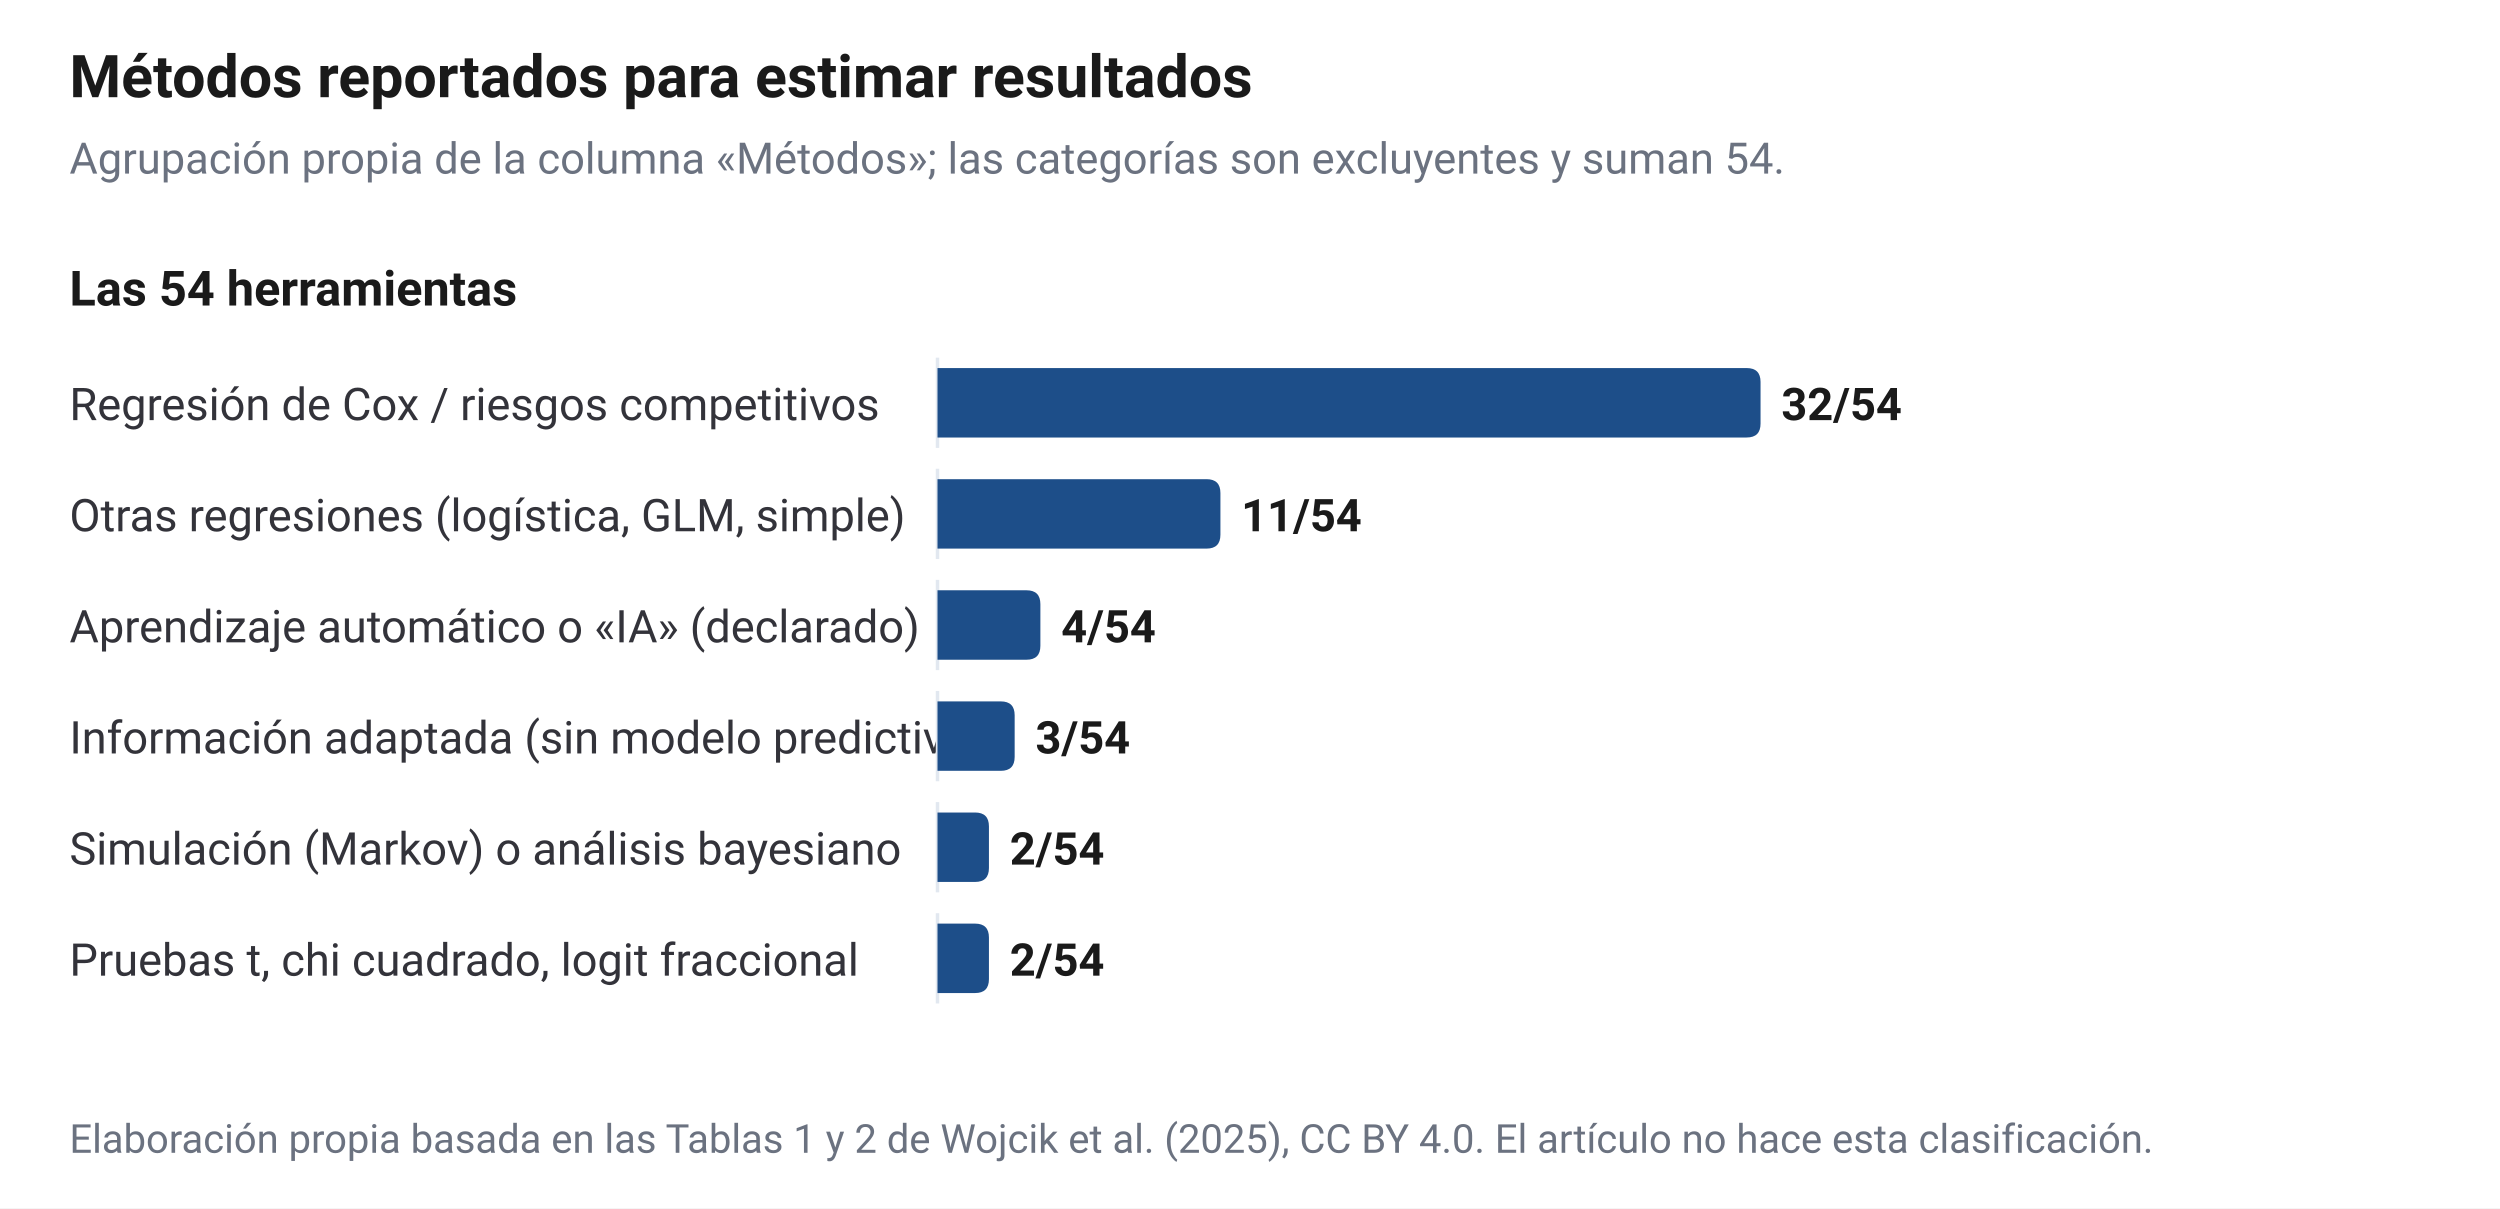
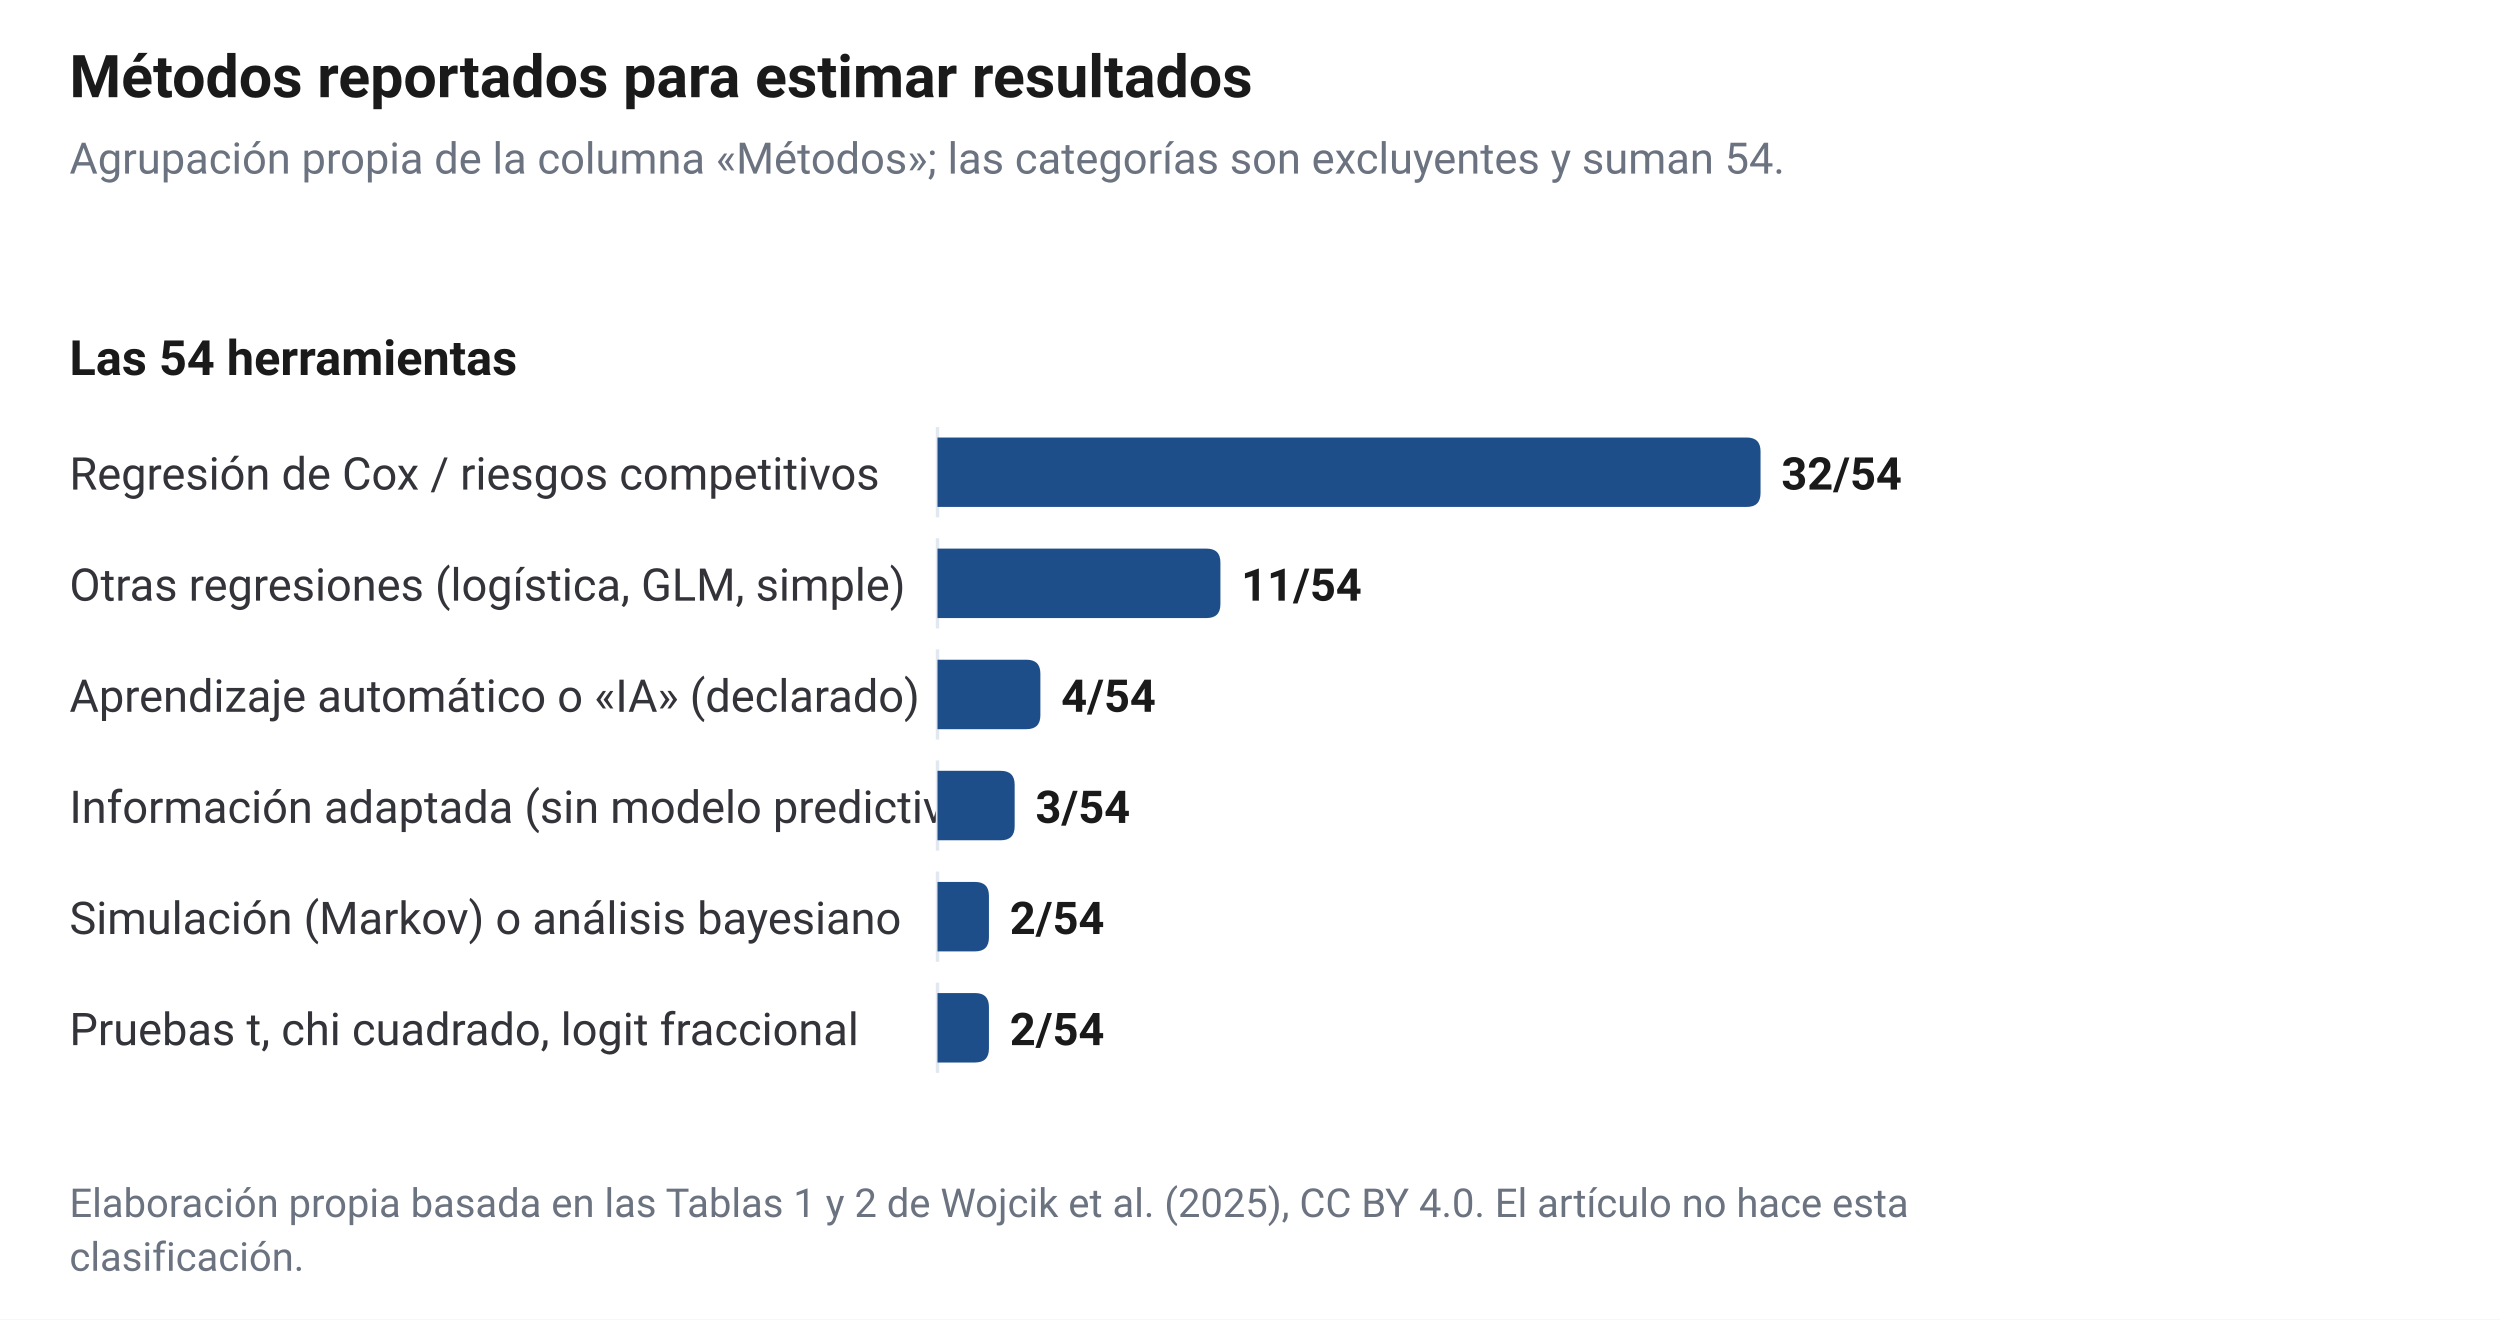
- <svg xmlns="http://www.w3.org/2000/svg" viewBox="0 0 720 348" width="720" height="348" role="img" aria-labelledby="t d" font-family="system-ui, -apple-system, 'Segoe UI', Roboto, Helvetica, Arial, sans-serif">
-   <rect width="720" height="348" fill="#FFFFFF" />
+ <svg xmlns="http://www.w3.org/2000/svg" viewBox="0 0 720 380" width="720" height="380" role="img" aria-labelledby="t d" font-family="system-ui, -apple-system, 'Segoe UI', Roboto, Helvetica, Arial, sans-serif">
+   <rect width="720" height="380" fill="#FFFFFF" />
  <text x="20" y="28" font-size="17" fill="#1A1A1A" text-anchor="start" font-weight="600">Métodos reportados para estimar resultados</text>
-   <text x="20" y="50" font-size="12.5" fill="#6B7280" text-anchor="start" font-weight="400">Agrupación propia de la columna «Métodos»; las categorías son excluyentes y suman 54.</text>
-   <text x="20" y="88" font-size="14" fill="#1A1A1A" text-anchor="start" font-weight="600">Las 54 herramientas</text>
-   <text x="20" y="121" font-size="13" fill="#33333A" text-anchor="start" font-weight="400">Regresión de Cox / riesgos competitivos</text>
-   <line x1="270" y1="103" x2="270" y2="129" stroke="#E2E8F0" />
-   <path d="M270,106 H503.037 Q507.037,106 507.037,110 V122 Q507.037,126 503.037,126 H270 Z" fill="#1D4E89" />
-   <text x="513.037" y="121" font-size="13" fill="#1A1A1A" text-anchor="start" font-weight="600">32/54</text>
-   <text x="20" y="153" font-size="13" fill="#33333A" text-anchor="start" font-weight="400">Otras regresiones (logística, GLM, simple)</text>
-   <line x1="270" y1="135" x2="270" y2="161" stroke="#E2E8F0" />
-   <path d="M270,138 H347.481 Q351.481,138 351.481,142 V154 Q351.481,158 347.481,158 H270 Z" fill="#1D4E89" />
-   <text x="357.481" y="153" font-size="13" fill="#1A1A1A" text-anchor="start" font-weight="600">11/54</text>
-   <text x="20" y="185" font-size="13" fill="#33333A" text-anchor="start" font-weight="400">Aprendizaje automático o «IA» (declarado)</text>
-   <line x1="270" y1="167" x2="270" y2="193" stroke="#E2E8F0" />
-   <path d="M270,170 H295.63 Q299.63,170 299.63,174 V186 Q299.63,190 295.63,190 H270 Z" fill="#1D4E89" />
-   <text x="305.63" y="185" font-size="13" fill="#1A1A1A" text-anchor="start" font-weight="600">4/54</text>
-   <text x="20" y="217" font-size="13" fill="#33333A" text-anchor="start" font-weight="400">Información adaptada (sin modelo predictivo)</text>
-   <line x1="270" y1="199" x2="270" y2="225" stroke="#E2E8F0" />
-   <path d="M270,202 H288.222 Q292.222,202 292.222,206 V218 Q292.222,222 288.222,222 H270 Z" fill="#1D4E89" />
-   <text x="298.222" y="217" font-size="13" fill="#1A1A1A" text-anchor="start" font-weight="600">3/54</text>
-   <text x="20" y="249" font-size="13" fill="#33333A" text-anchor="start" font-weight="400">Simulación (Markov) o análisis bayesiano</text>
-   <line x1="270" y1="231" x2="270" y2="257" stroke="#E2E8F0" />
-   <path d="M270,234 H280.815 Q284.815,234 284.815,238 V250 Q284.815,254 280.815,254 H270 Z" fill="#1D4E89" />
-   <text x="290.815" y="249" font-size="13" fill="#1A1A1A" text-anchor="start" font-weight="600">2/54</text>
-   <text x="20" y="281" font-size="13" fill="#33333A" text-anchor="start" font-weight="400">Pruebas t, chi cuadrado, logit fraccional</text>
-   <line x1="270" y1="263" x2="270" y2="289" stroke="#E2E8F0" />
-   <path d="M270,266 H280.815 Q284.815,266 284.815,270 V282 Q284.815,286 280.815,286 H270 Z" fill="#1D4E89" />
-   <text x="290.815" y="281" font-size="13" fill="#1A1A1A" text-anchor="start" font-weight="600">2/54</text>
-   <text x="20" y="332" font-size="11.5" fill="#6B7280" text-anchor="start" font-weight="400">Elaboración propia basada en las Tablas 1 y 2 de Wojcik et al. (2025), CC BY 4.0. El artículo no hace esta clasificación.</text>
+   <text x="20" y="50.0" font-size="12.5" fill="#6B7280" text-anchor="start" font-weight="400">Agrupación propia de la columna «Métodos»; las categorías son excluyentes y suman 54.</text>
+   <text x="20" y="108" font-size="14" fill="#1A1A1A" text-anchor="start" font-weight="600">Las 54 herramientas</text>
+   <text x="20" y="141" font-size="13" fill="#33333A" text-anchor="start" font-weight="400">Regresión de Cox / riesgos competitivos</text>
+   <line x1="270" y1="123" x2="270" y2="149" stroke="#E2E8F0" />
+   <path d="M270,126 H503.037 Q507.037,126 507.037,130 V142 Q507.037,146 503.037,146 H270 Z" fill="#1D4E89" />
+   <text x="513.037" y="141" font-size="13" fill="#1A1A1A" text-anchor="start" font-weight="600">32/54</text>
+   <text x="20" y="173" font-size="13" fill="#33333A" text-anchor="start" font-weight="400">Otras regresiones (logística, GLM, simple)</text>
+   <line x1="270" y1="155" x2="270" y2="181" stroke="#E2E8F0" />
+   <path d="M270,158 H347.481 Q351.481,158 351.481,162 V174 Q351.481,178 347.481,178 H270 Z" fill="#1D4E89" />
+   <text x="357.481" y="173" font-size="13" fill="#1A1A1A" text-anchor="start" font-weight="600">11/54</text>
+   <text x="20" y="205" font-size="13" fill="#33333A" text-anchor="start" font-weight="400">Aprendizaje automático o «IA» (declarado)</text>
+   <line x1="270" y1="187" x2="270" y2="213" stroke="#E2E8F0" />
+   <path d="M270,190 H295.63 Q299.63,190 299.63,194 V206 Q299.63,210 295.63,210 H270 Z" fill="#1D4E89" />
+   <text x="305.63" y="205" font-size="13" fill="#1A1A1A" text-anchor="start" font-weight="600">4/54</text>
+   <text x="20" y="237" font-size="13" fill="#33333A" text-anchor="start" font-weight="400">Información adaptada (sin modelo predictivo)</text>
+   <line x1="270" y1="219" x2="270" y2="245" stroke="#E2E8F0" />
+   <path d="M270,222 H288.222 Q292.222,222 292.222,226 V238 Q292.222,242 288.222,242 H270 Z" fill="#1D4E89" />
+   <text x="298.222" y="237" font-size="13" fill="#1A1A1A" text-anchor="start" font-weight="600">3/54</text>
+   <text x="20" y="269" font-size="13" fill="#33333A" text-anchor="start" font-weight="400">Simulación (Markov) o análisis bayesiano</text>
+   <line x1="270" y1="251" x2="270" y2="277" stroke="#E2E8F0" />
+   <path d="M270,254 H280.815 Q284.815,254 284.815,258 V270 Q284.815,274 280.815,274 H270 Z" fill="#1D4E89" />
+   <text x="290.815" y="269" font-size="13" fill="#1A1A1A" text-anchor="start" font-weight="600">2/54</text>
+   <text x="20" y="301" font-size="13" fill="#33333A" text-anchor="start" font-weight="400">Pruebas t, chi cuadrado, logit fraccional</text>
+   <line x1="270" y1="283" x2="270" y2="309" stroke="#E2E8F0" />
+   <path d="M270,286 H280.815 Q284.815,286 284.815,290 V302 Q284.815,306 280.815,306 H270 Z" fill="#1D4E89" />
+   <text x="290.815" y="301" font-size="13" fill="#1A1A1A" text-anchor="start" font-weight="600">2/54</text>
+   <text x="20" y="350.5" font-size="11.5" fill="#6B7280" text-anchor="start" font-weight="400">Elaboración propia basada en las Tablas 1 y 2 de Wojcik et al. (2025), CC BY 4.0. El artículo no hace esta</text>
+   <text x="20" y="366.0" font-size="11.5" fill="#6B7280" text-anchor="start" font-weight="400">clasificación.</text>
</svg>
